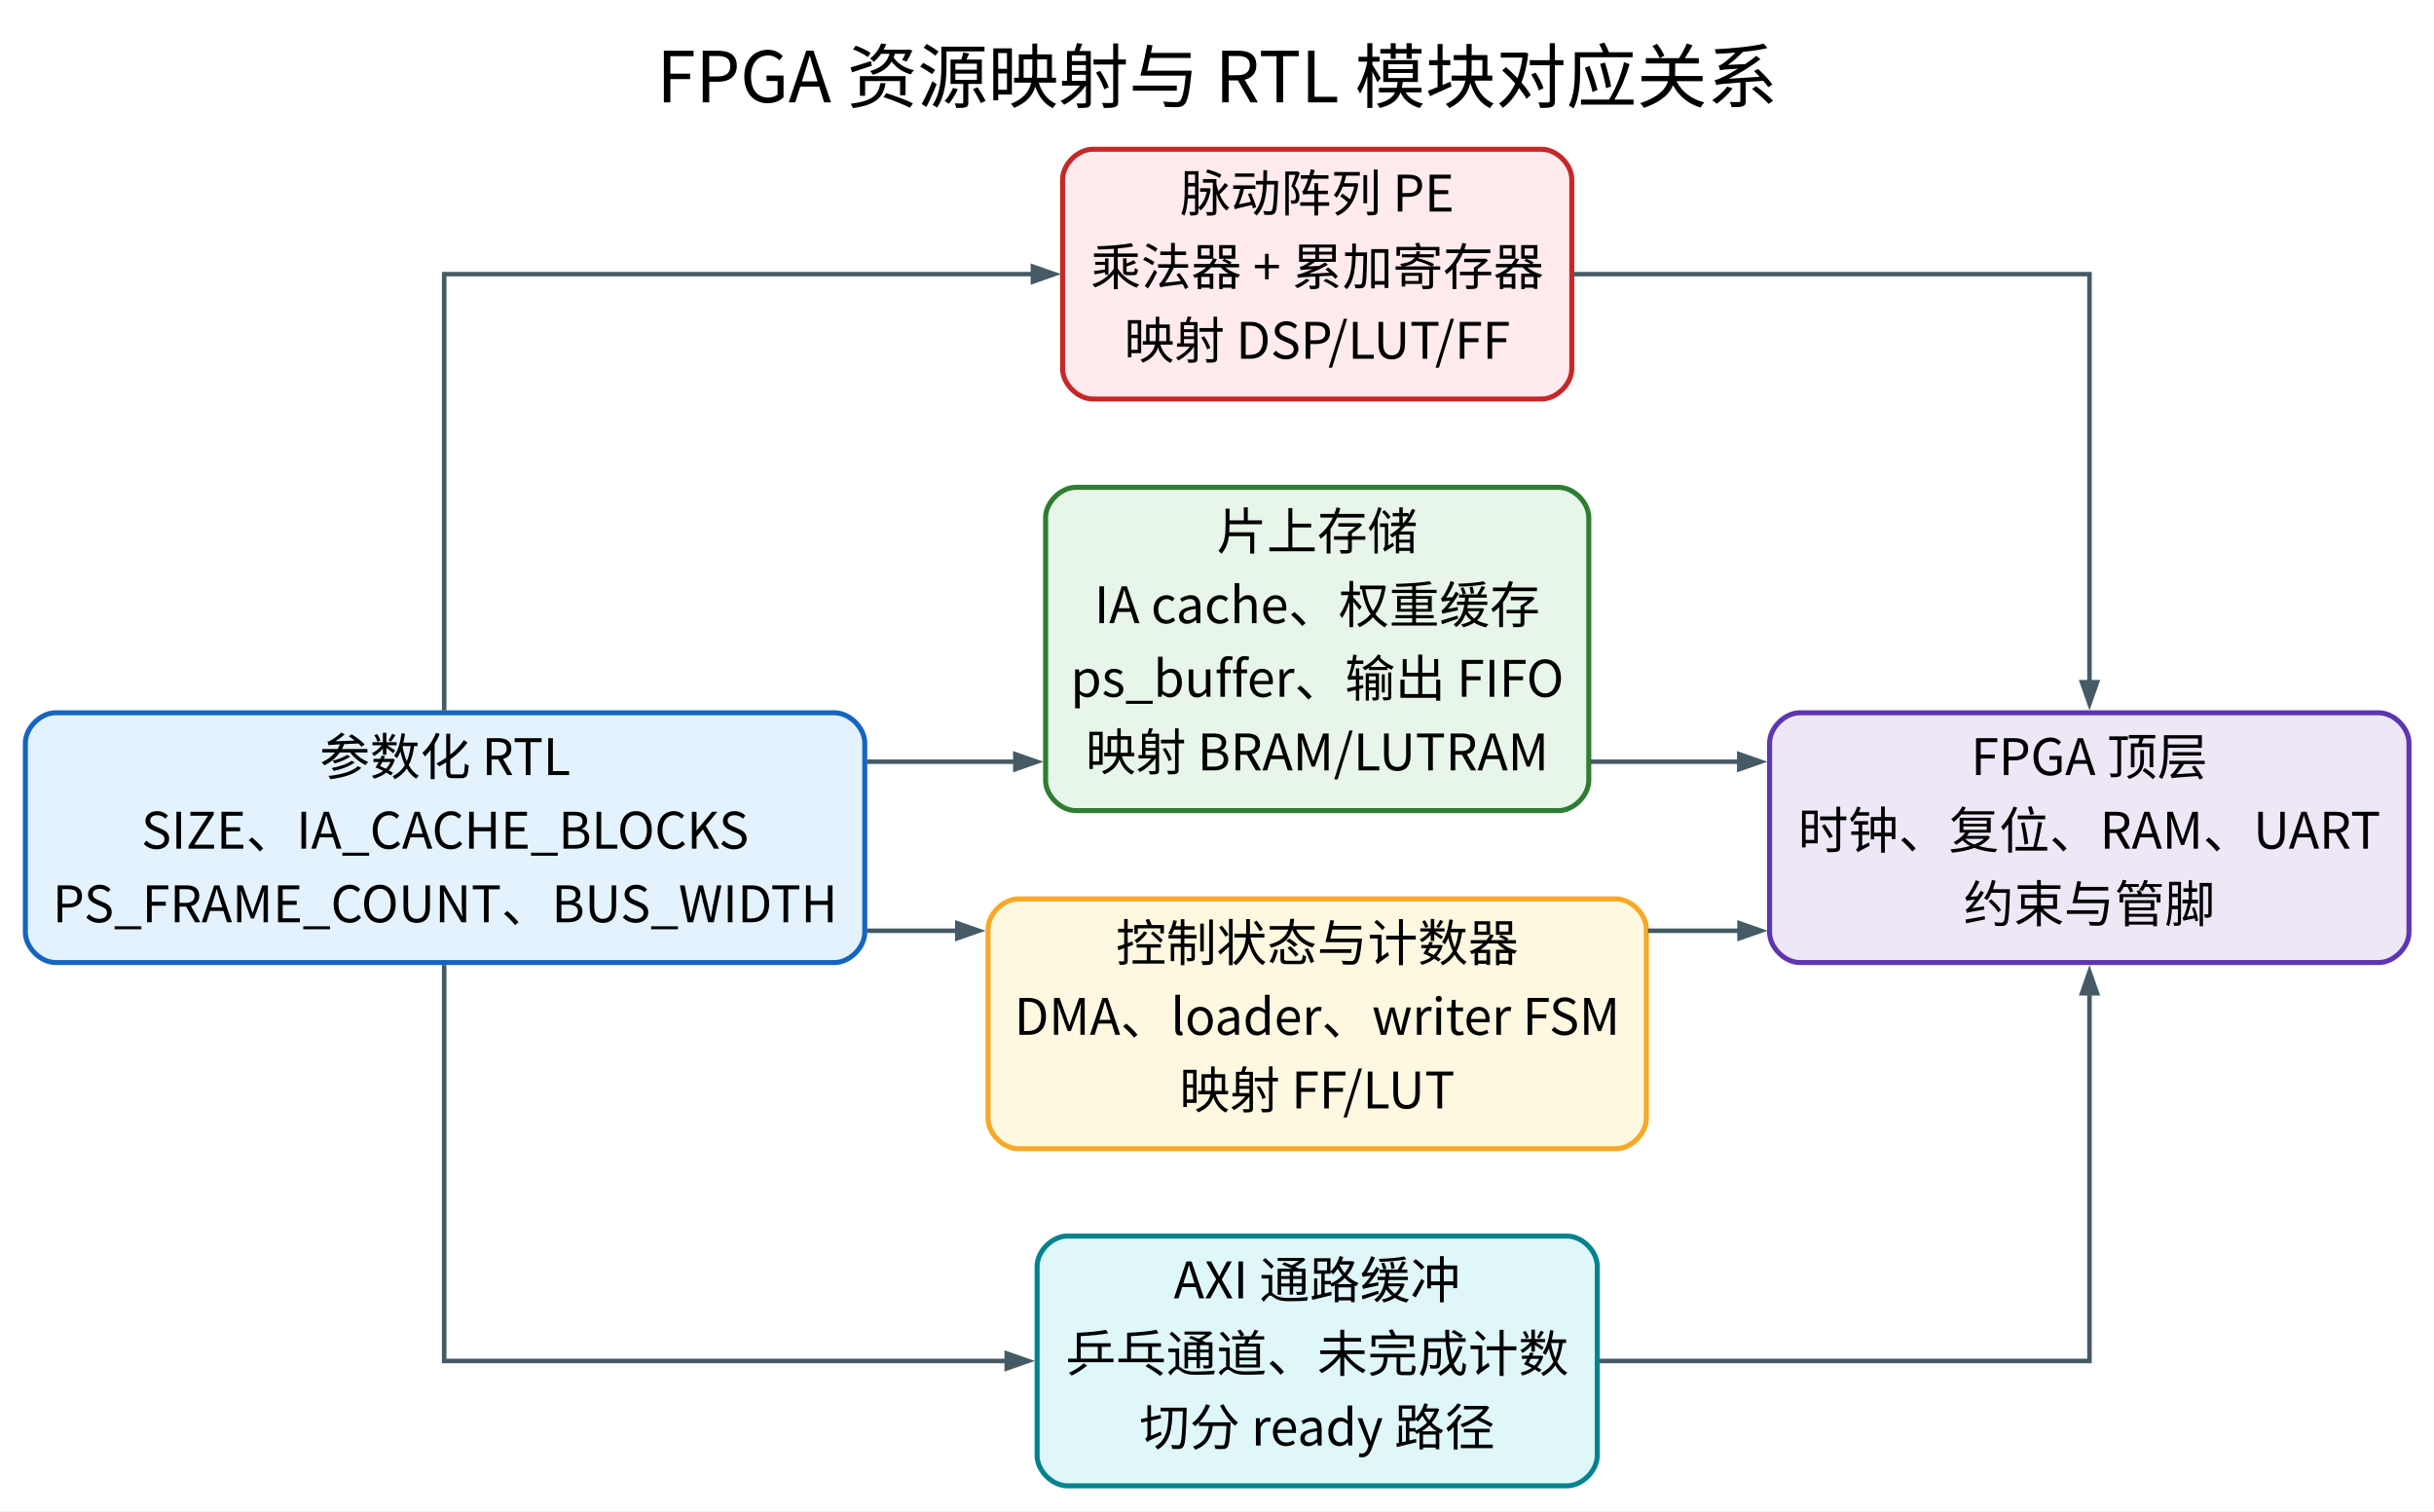
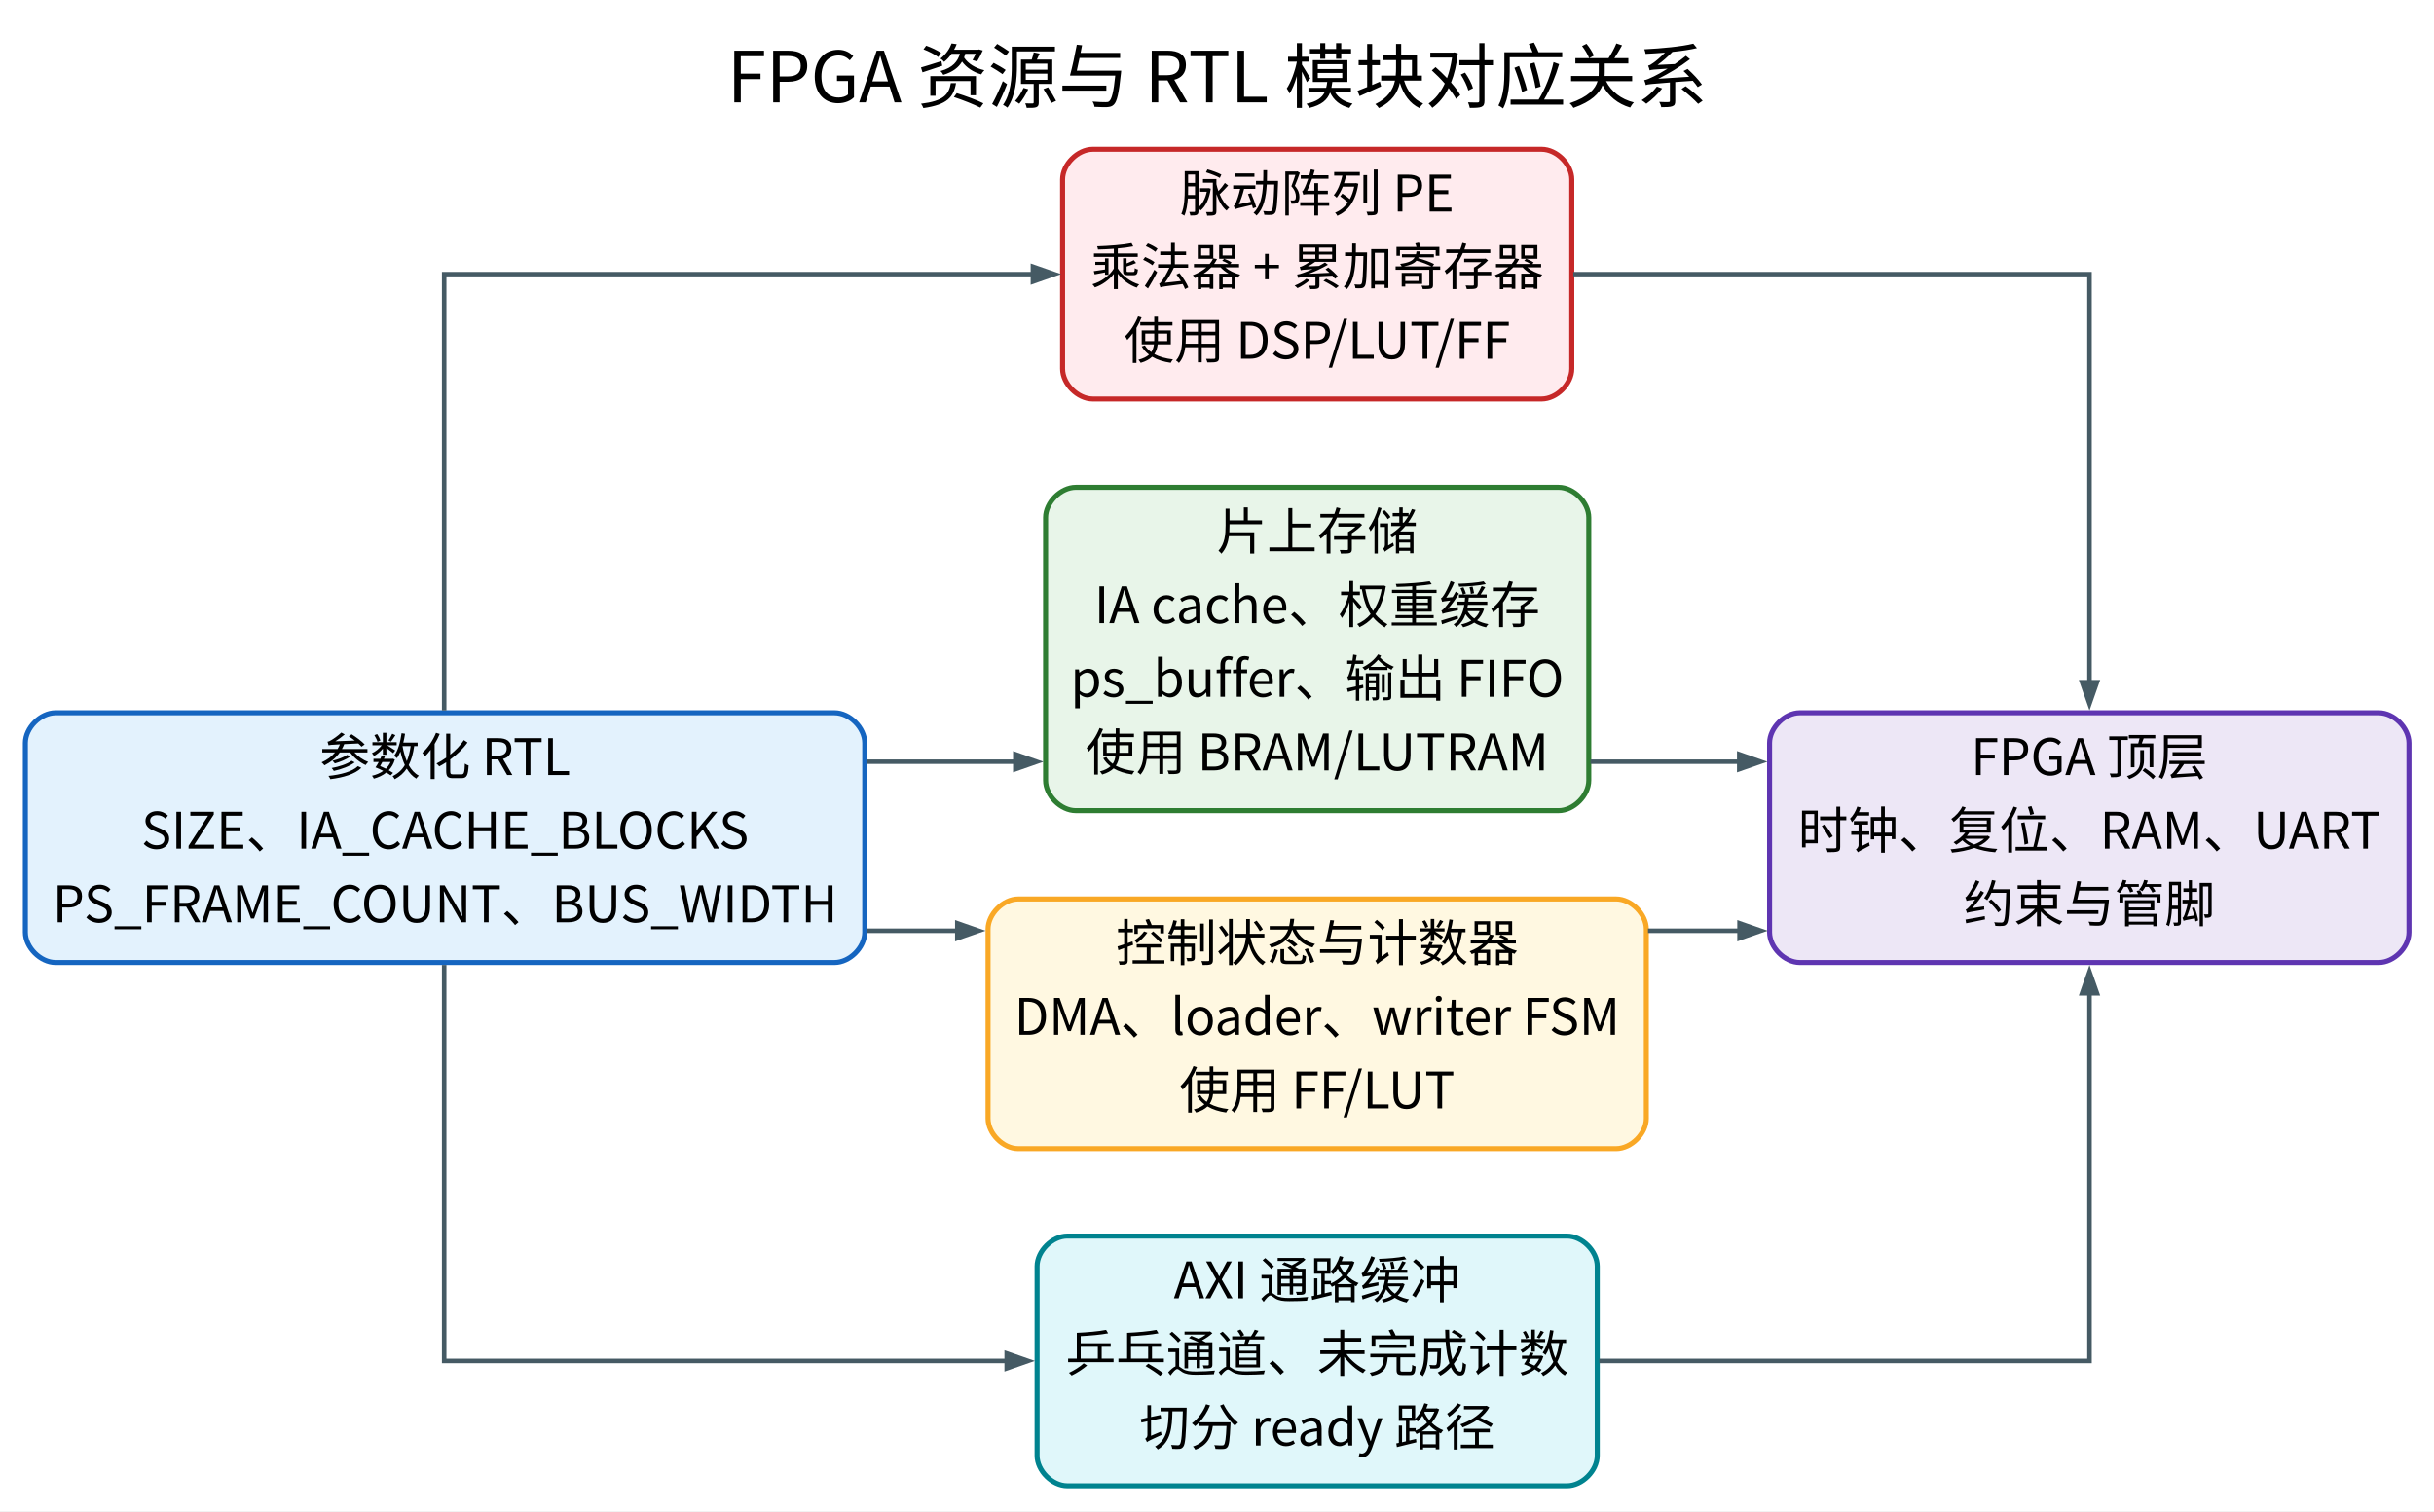
<svg xmlns="http://www.w3.org/2000/svg" width="2150pt" height="1335pt" viewBox="0.00 0.00 2150.00 1335.00">
  <g id="graph0" class="graph" transform="scale(2.22222 2.22222) rotate(0) translate(10.08 590.6)">
    <polygon fill="white" stroke="none" points="-10.08,10.08 -10.08,-590.6 957.56,-590.6 957.56,10.08 -10.08,10.08" />
-     <text xml:space="preserve" text-anchor="middle" x="473.74" y="-549.92" font-family="Noto Sans CJK SC" font-size="28.00">FPGA 资源映射与 RTL 模块对应关系</text>
+     <text xml:space="preserve" text-anchor="middle" x="473.74" y="-549.92" font-family="Noto Sans CJK SC" font-size="28.00">FPGA 资源与 RTL 模块对应关系</text>
    <g id="node1" class="node">
      <path fill="#e3f2fd" stroke="#1565c0" stroke-width="2" d="M321.66,-307.27C321.66,-307.27 12,-307.27 12,-307.27 6,-307.27 0,-301.27 0,-295.27 0,-295.27 0,-220 0,-220 0,-214 6,-208 12,-208 12,-208 321.66,-208 321.66,-208 327.66,-208 333.66,-214 333.66,-220 333.66,-220 333.66,-295.27 333.66,-295.27 333.66,-301.27 327.66,-307.27 321.66,-307.27" />
      <text xml:space="preserve" text-anchor="middle" x="166.83" y="-282.51" font-family="Noto Sans CJK SC" font-size="20.00">参数化 RTL</text>
      <text xml:space="preserve" text-anchor="middle" x="166.83" y="-253.26" font-family="Noto Sans CJK SC" font-size="20.00">SIZE、IA_CACHE_BLOCKS</text>
      <text xml:space="preserve" text-anchor="middle" x="166.83" y="-224.01" font-family="Noto Sans CJK SC" font-size="20.00">PS_FRAME_COUNT、BUS_WIDTH</text>
    </g>
    <g id="node2" class="node">
      <path fill="#ffebee" stroke="#c62828" stroke-width="2" d="M602.7,-531.27C602.7,-531.27 424.29,-531.27 424.29,-531.27 418.29,-531.27 412.29,-525.27 412.29,-519.27 412.29,-519.27 412.29,-444 412.29,-444 412.29,-438 418.29,-432 424.29,-432 424.29,-432 602.7,-432 602.7,-432 608.7,-432 614.7,-438 614.7,-444 614.7,-444 614.7,-519.27 614.7,-519.27 614.7,-525.27 608.7,-531.27 602.7,-531.27" />
      <text xml:space="preserve" text-anchor="middle" x="513.49" y="-506.51" font-family="Noto Sans CJK SC" font-size="20.00">脉动阵列 PE</text>
      <text xml:space="preserve" text-anchor="middle" x="513.49" y="-477.26" font-family="Noto Sans CJK SC" font-size="20.00">乘法器 + 累加寄存器</text>
-       <text xml:space="preserve" text-anchor="middle" x="513.49" y="-448.01" font-family="Noto Sans CJK SC" font-size="20.00">映射 DSP/LUT/FF</text>
+       <text xml:space="preserve" text-anchor="middle" x="513.49" y="-448.01" font-family="Noto Sans CJK SC" font-size="20.00">使用 DSP/LUT/FF</text>
    </g>
    <g id="edge1" class="edge">
      <path fill="none" stroke="#455a64" stroke-width="1.8" d="M166.48,-308.18C166.48,-374.25 166.48,-481.63 166.48,-481.63 166.48,-481.63 400.5,-481.63 400.5,-481.63" />
      <polygon fill="#455a64" stroke="#455a64" stroke-width="1.8" points="400.5,-484.61 409,-481.64 400.5,-478.66 400.5,-484.61" />
    </g>
    <g id="node3" class="node">
      <path fill="#e8f5e9" stroke="#2e7d32" stroke-width="2" d="M609.45,-396.89C609.45,-396.89 417.54,-396.89 417.54,-396.89 411.54,-396.89 405.54,-390.89 405.54,-384.89 405.54,-384.89 405.54,-280.38 405.54,-280.38 405.54,-274.38 411.54,-268.38 417.54,-268.38 417.54,-268.38 609.45,-268.38 609.45,-268.38 615.45,-268.38 621.45,-274.38 621.45,-280.38 621.45,-280.38 621.45,-384.89 621.45,-384.89 621.45,-390.89 615.45,-396.89 609.45,-396.89" />
      <text xml:space="preserve" text-anchor="middle" x="513.49" y="-372.13" font-family="Noto Sans CJK SC" font-size="20.00">片上存储</text>
      <text xml:space="preserve" text-anchor="middle" x="513.49" y="-342.88" font-family="Noto Sans CJK SC" font-size="20.00">IA cache、权重缓存</text>
      <text xml:space="preserve" text-anchor="middle" x="513.49" y="-313.63" font-family="Noto Sans CJK SC" font-size="20.00">ps_buffer、输出 FIFO</text>
-       <text xml:space="preserve" text-anchor="middle" x="513.49" y="-284.38" font-family="Noto Sans CJK SC" font-size="20.00">映射 BRAM/LUTRAM</text>
+       <text xml:space="preserve" text-anchor="middle" x="513.49" y="-284.38" font-family="Noto Sans CJK SC" font-size="20.00">使用 BRAM/LUTRAM</text>
    </g>
    <g id="edge2" class="edge">
      <path fill="none" stroke="#455a64" stroke-width="1.8" d="M334.58,-287.82C334.58,-287.82 393.51,-287.82 393.51,-287.82" />
      <polygon fill="#455a64" stroke="#455a64" stroke-width="1.8" points="393.51,-290.8 402.01,-287.82 393.51,-284.85 393.51,-290.8" />
    </g>
    <g id="node4" class="node">
      <path fill="#fff8e1" stroke="#f9a825" stroke-width="2" d="M632.32,-233.27C632.32,-233.27 394.66,-233.27 394.66,-233.27 388.66,-233.27 382.66,-227.27 382.66,-221.27 382.66,-221.27 382.66,-146 382.66,-146 382.66,-140 388.66,-134 394.66,-134 394.66,-134 632.32,-134 632.32,-134 638.32,-134 644.32,-140 644.32,-146 644.32,-146 644.32,-221.27 644.32,-221.27 644.32,-227.27 638.32,-233.27 632.32,-233.27" />
      <text xml:space="preserve" text-anchor="middle" x="513.49" y="-208.51" font-family="Noto Sans CJK SC" font-size="20.00">控制状态与计数器</text>
      <text xml:space="preserve" text-anchor="middle" x="513.49" y="-179.26" font-family="Noto Sans CJK SC" font-size="20.00">DMA、loader、writer FSM</text>
-       <text xml:space="preserve" text-anchor="middle" x="513.49" y="-150.01" font-family="Noto Sans CJK SC" font-size="20.00">映射 FF/LUT</text>
+       <text xml:space="preserve" text-anchor="middle" x="513.49" y="-150.01" font-family="Noto Sans CJK SC" font-size="20.00">使用 FF/LUT</text>
    </g>
    <g id="edge3" class="edge">
      <path fill="none" stroke="#455a64" stroke-width="1.8" d="M334.58,-220.63C334.58,-220.63 370.45,-220.63 370.45,-220.63" />
      <polygon fill="#455a64" stroke="#455a64" stroke-width="1.8" points="370.45,-223.61 378.95,-220.64 370.45,-217.66 370.45,-223.61" />
    </g>
    <g id="node5" class="node">
      <path fill="#e0f7fa" stroke="#00838f" stroke-width="2" d="M612.82,-99.27C612.82,-99.27 414.16,-99.27 414.16,-99.27 408.16,-99.27 402.16,-93.27 402.16,-87.27 402.16,-87.27 402.16,-12 402.16,-12 402.16,-6 408.16,0 414.16,0 414.16,0 612.82,0 612.82,0 618.82,0 624.82,-6 624.82,-12 624.82,-12 624.82,-87.27 624.82,-87.27 624.82,-93.27 618.82,-99.27 612.82,-99.27" />
      <text xml:space="preserve" text-anchor="middle" x="513.49" y="-74.51" font-family="Noto Sans CJK SC" font-size="20.00">AXI 通路缓冲</text>
      <text xml:space="preserve" text-anchor="middle" x="513.49" y="-45.26" font-family="Noto Sans CJK SC" font-size="20.00">乒乓通道、未完成计数</text>
      <text xml:space="preserve" text-anchor="middle" x="513.49" y="-16.01" font-family="Noto Sans CJK SC" font-size="20.00">切分 ready 路径</text>
    </g>
    <g id="edge4" class="edge">
      <path fill="none" stroke="#455a64" stroke-width="1.8" d="M166.48,-207.02C166.48,-145.45 166.48,-49.63 166.48,-49.63 166.48,-49.63 390.08,-49.63 390.08,-49.63" />
      <polygon fill="#455a64" stroke="#455a64" stroke-width="1.8" points="390.08,-52.61 398.58,-49.64 390.08,-46.66 390.08,-52.61" />
    </g>
    <g id="node6" class="node">
      <path fill="#ede7f6" stroke="#5e35b1" stroke-width="2" d="M935.48,-307.27C935.48,-307.27 705.32,-307.27 705.32,-307.27 699.32,-307.27 693.32,-301.27 693.32,-295.27 693.32,-295.27 693.32,-220 693.32,-220 693.32,-214 699.32,-208 705.32,-208 705.32,-208 935.48,-208 935.48,-208 941.48,-208 947.48,-214 947.48,-220 947.48,-220 947.48,-295.27 947.48,-295.27 947.48,-301.27 941.48,-307.27 935.48,-307.27" />
      <text xml:space="preserve" text-anchor="middle" x="820.4" y="-282.51" font-family="Noto Sans CJK SC" font-size="20.00">FPGA 顶层</text>
      <text xml:space="preserve" text-anchor="middle" x="820.4" y="-253.26" font-family="Noto Sans CJK SC" font-size="20.00">时钟、复位、RAM、UART</text>
      <text xml:space="preserve" text-anchor="middle" x="820.4" y="-224.01" font-family="Noto Sans CJK SC" font-size="20.00">约束与管脚</text>
    </g>
    <g id="edge5" class="edge">
      <path fill="none" stroke="#455a64" stroke-width="1.8" d="M615.29,-481.63C704.65,-481.63 820.48,-481.63 820.48,-481.63 820.48,-481.63 820.48,-319.41 820.48,-319.41" />
      <polygon fill="#455a64" stroke="#455a64" stroke-width="1.8" points="823.46,-319.41 820.48,-310.91 817.51,-319.41 823.46,-319.41" />
    </g>
    <g id="edge6" class="edge">
      <path fill="none" stroke="#455a64" stroke-width="1.8" d="M622.13,-287.82C622.13,-287.82 681.26,-287.82 681.26,-287.82" />
      <polygon fill="#455a64" stroke="#455a64" stroke-width="1.8" points="681.26,-290.8 689.76,-287.82 681.26,-284.85 681.26,-290.8" />
    </g>
    <g id="edge7" class="edge">
      <path fill="none" stroke="#455a64" stroke-width="1.8" d="M644.98,-220.63C644.98,-220.63 681.37,-220.63 681.37,-220.63" />
      <polygon fill="#455a64" stroke="#455a64" stroke-width="1.8" points="681.37,-223.61 689.87,-220.64 681.37,-217.66 681.37,-223.61" />
    </g>
    <g id="edge8" class="edge">
      <path fill="none" stroke="#455a64" stroke-width="1.8" d="M625.62,-49.63C713.32,-49.63 820.48,-49.63 820.48,-49.63 820.48,-49.63 820.48,-195.79 820.48,-195.79" />
      <polygon fill="#455a64" stroke="#455a64" stroke-width="1.8" points="817.51,-195.79 820.48,-204.29 823.46,-195.79 817.51,-195.79" />
    </g>
  </g>
</svg>
